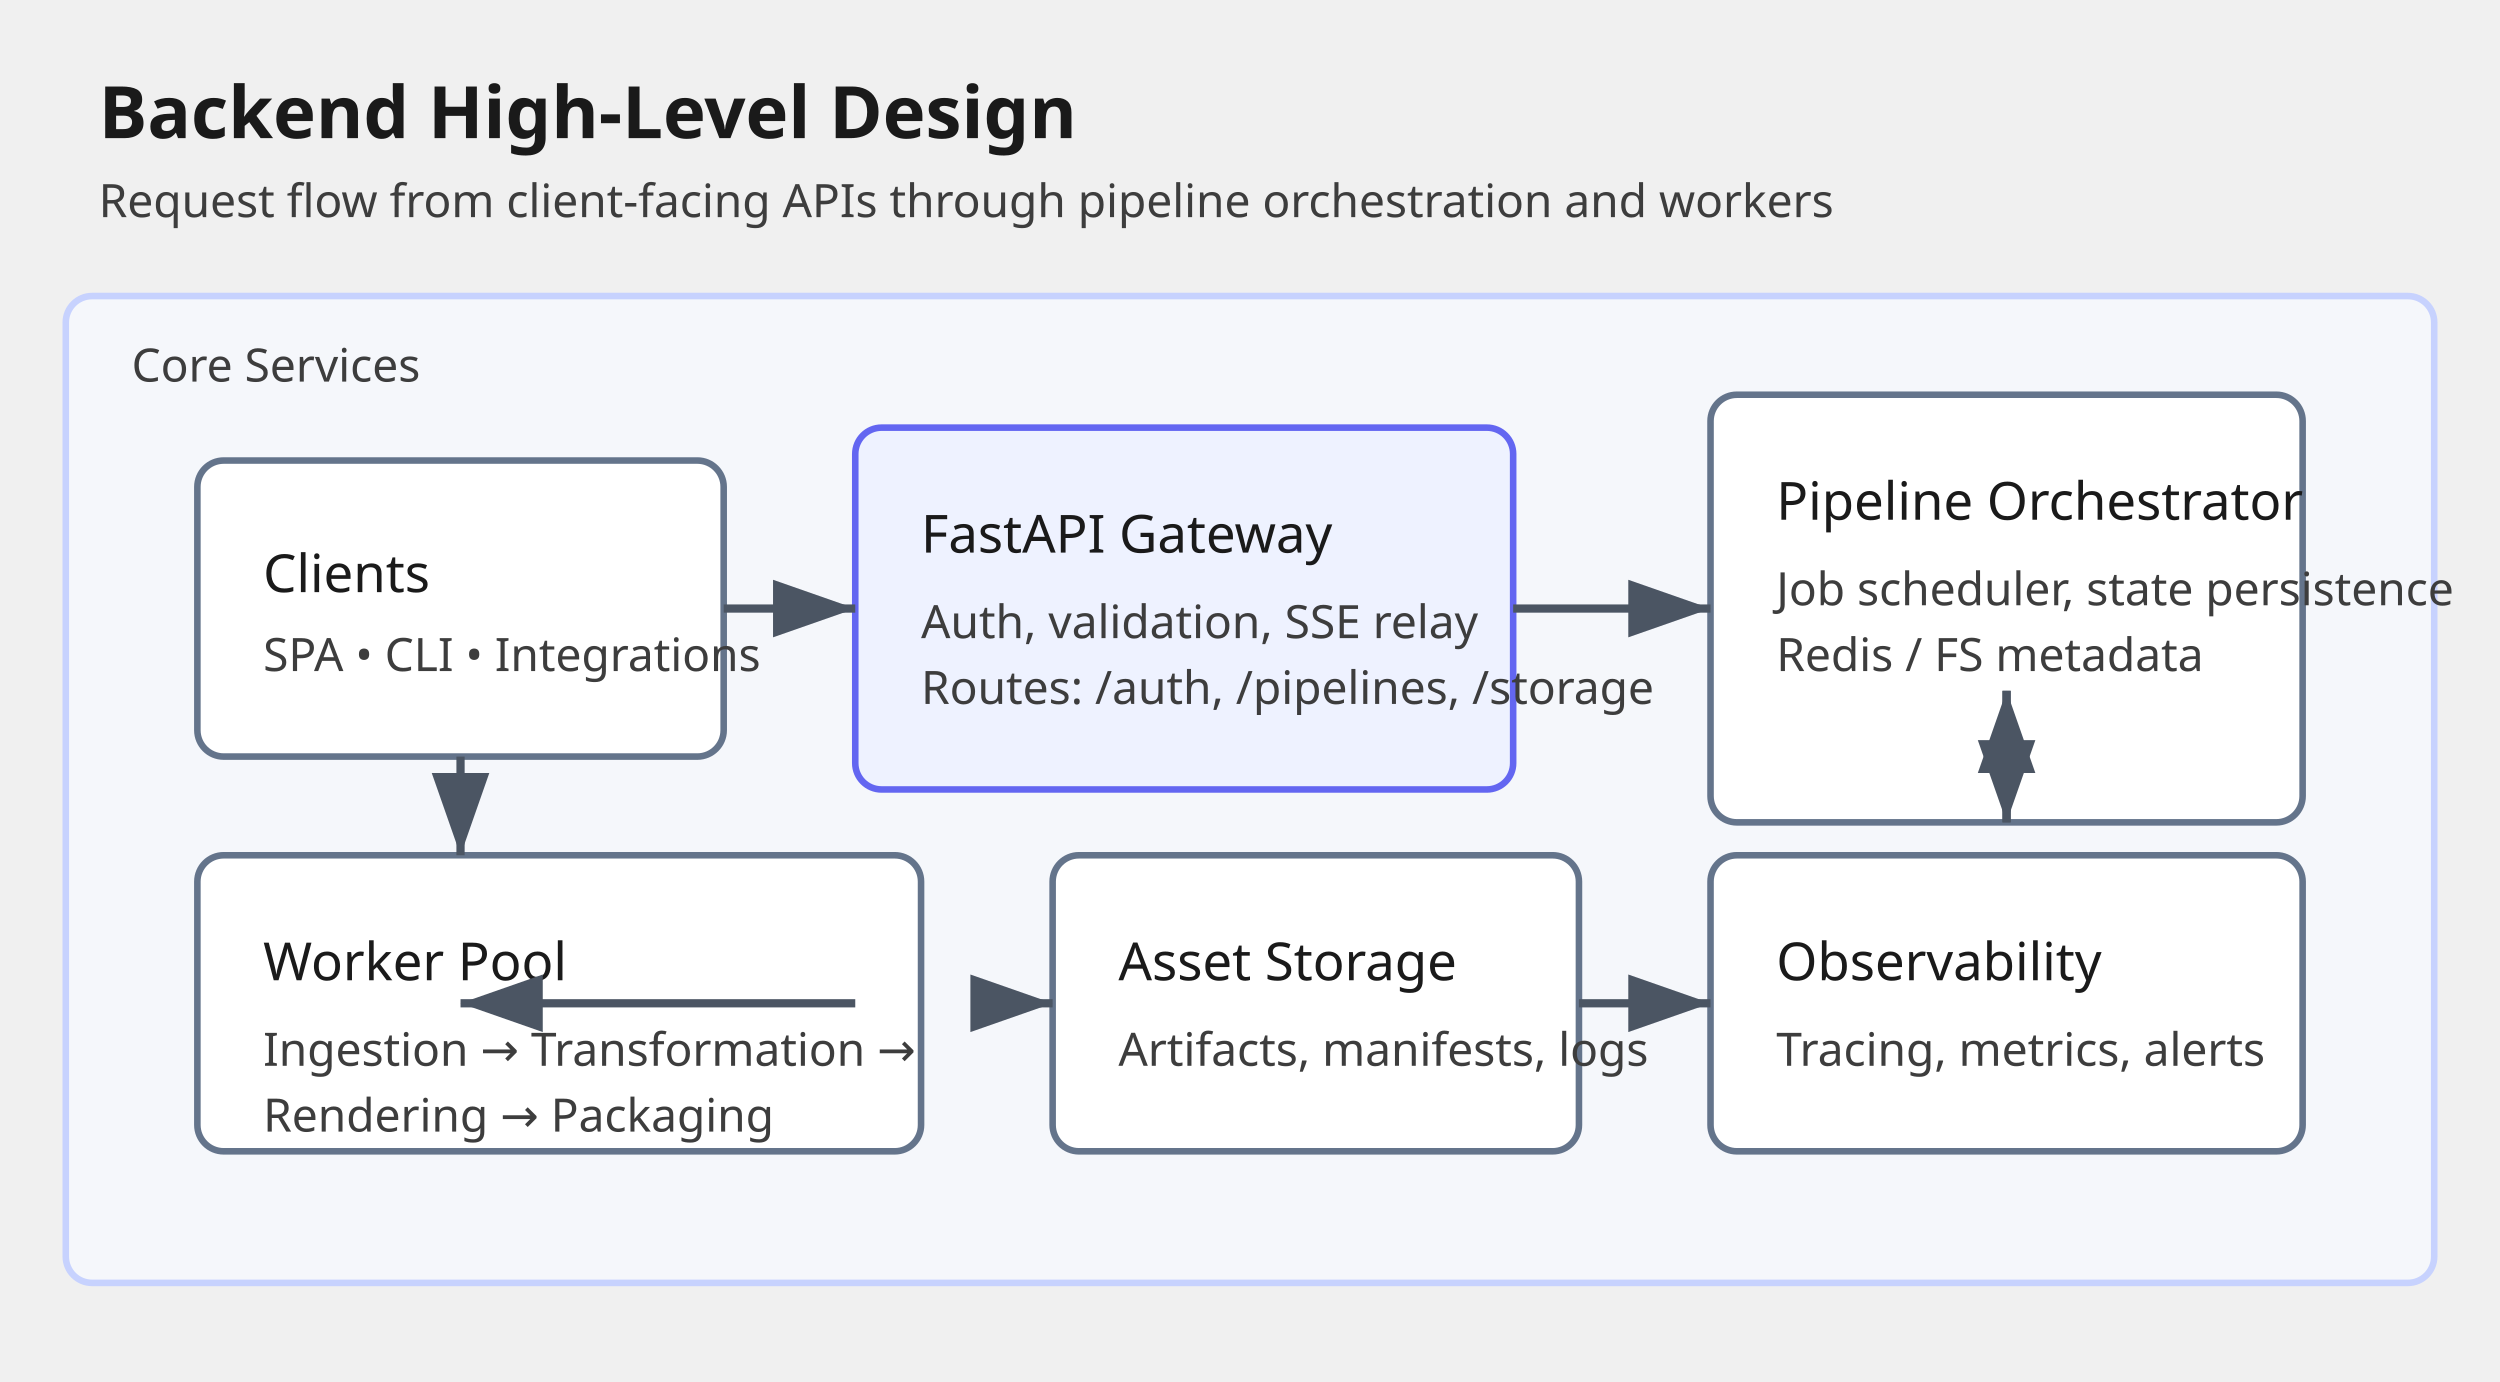
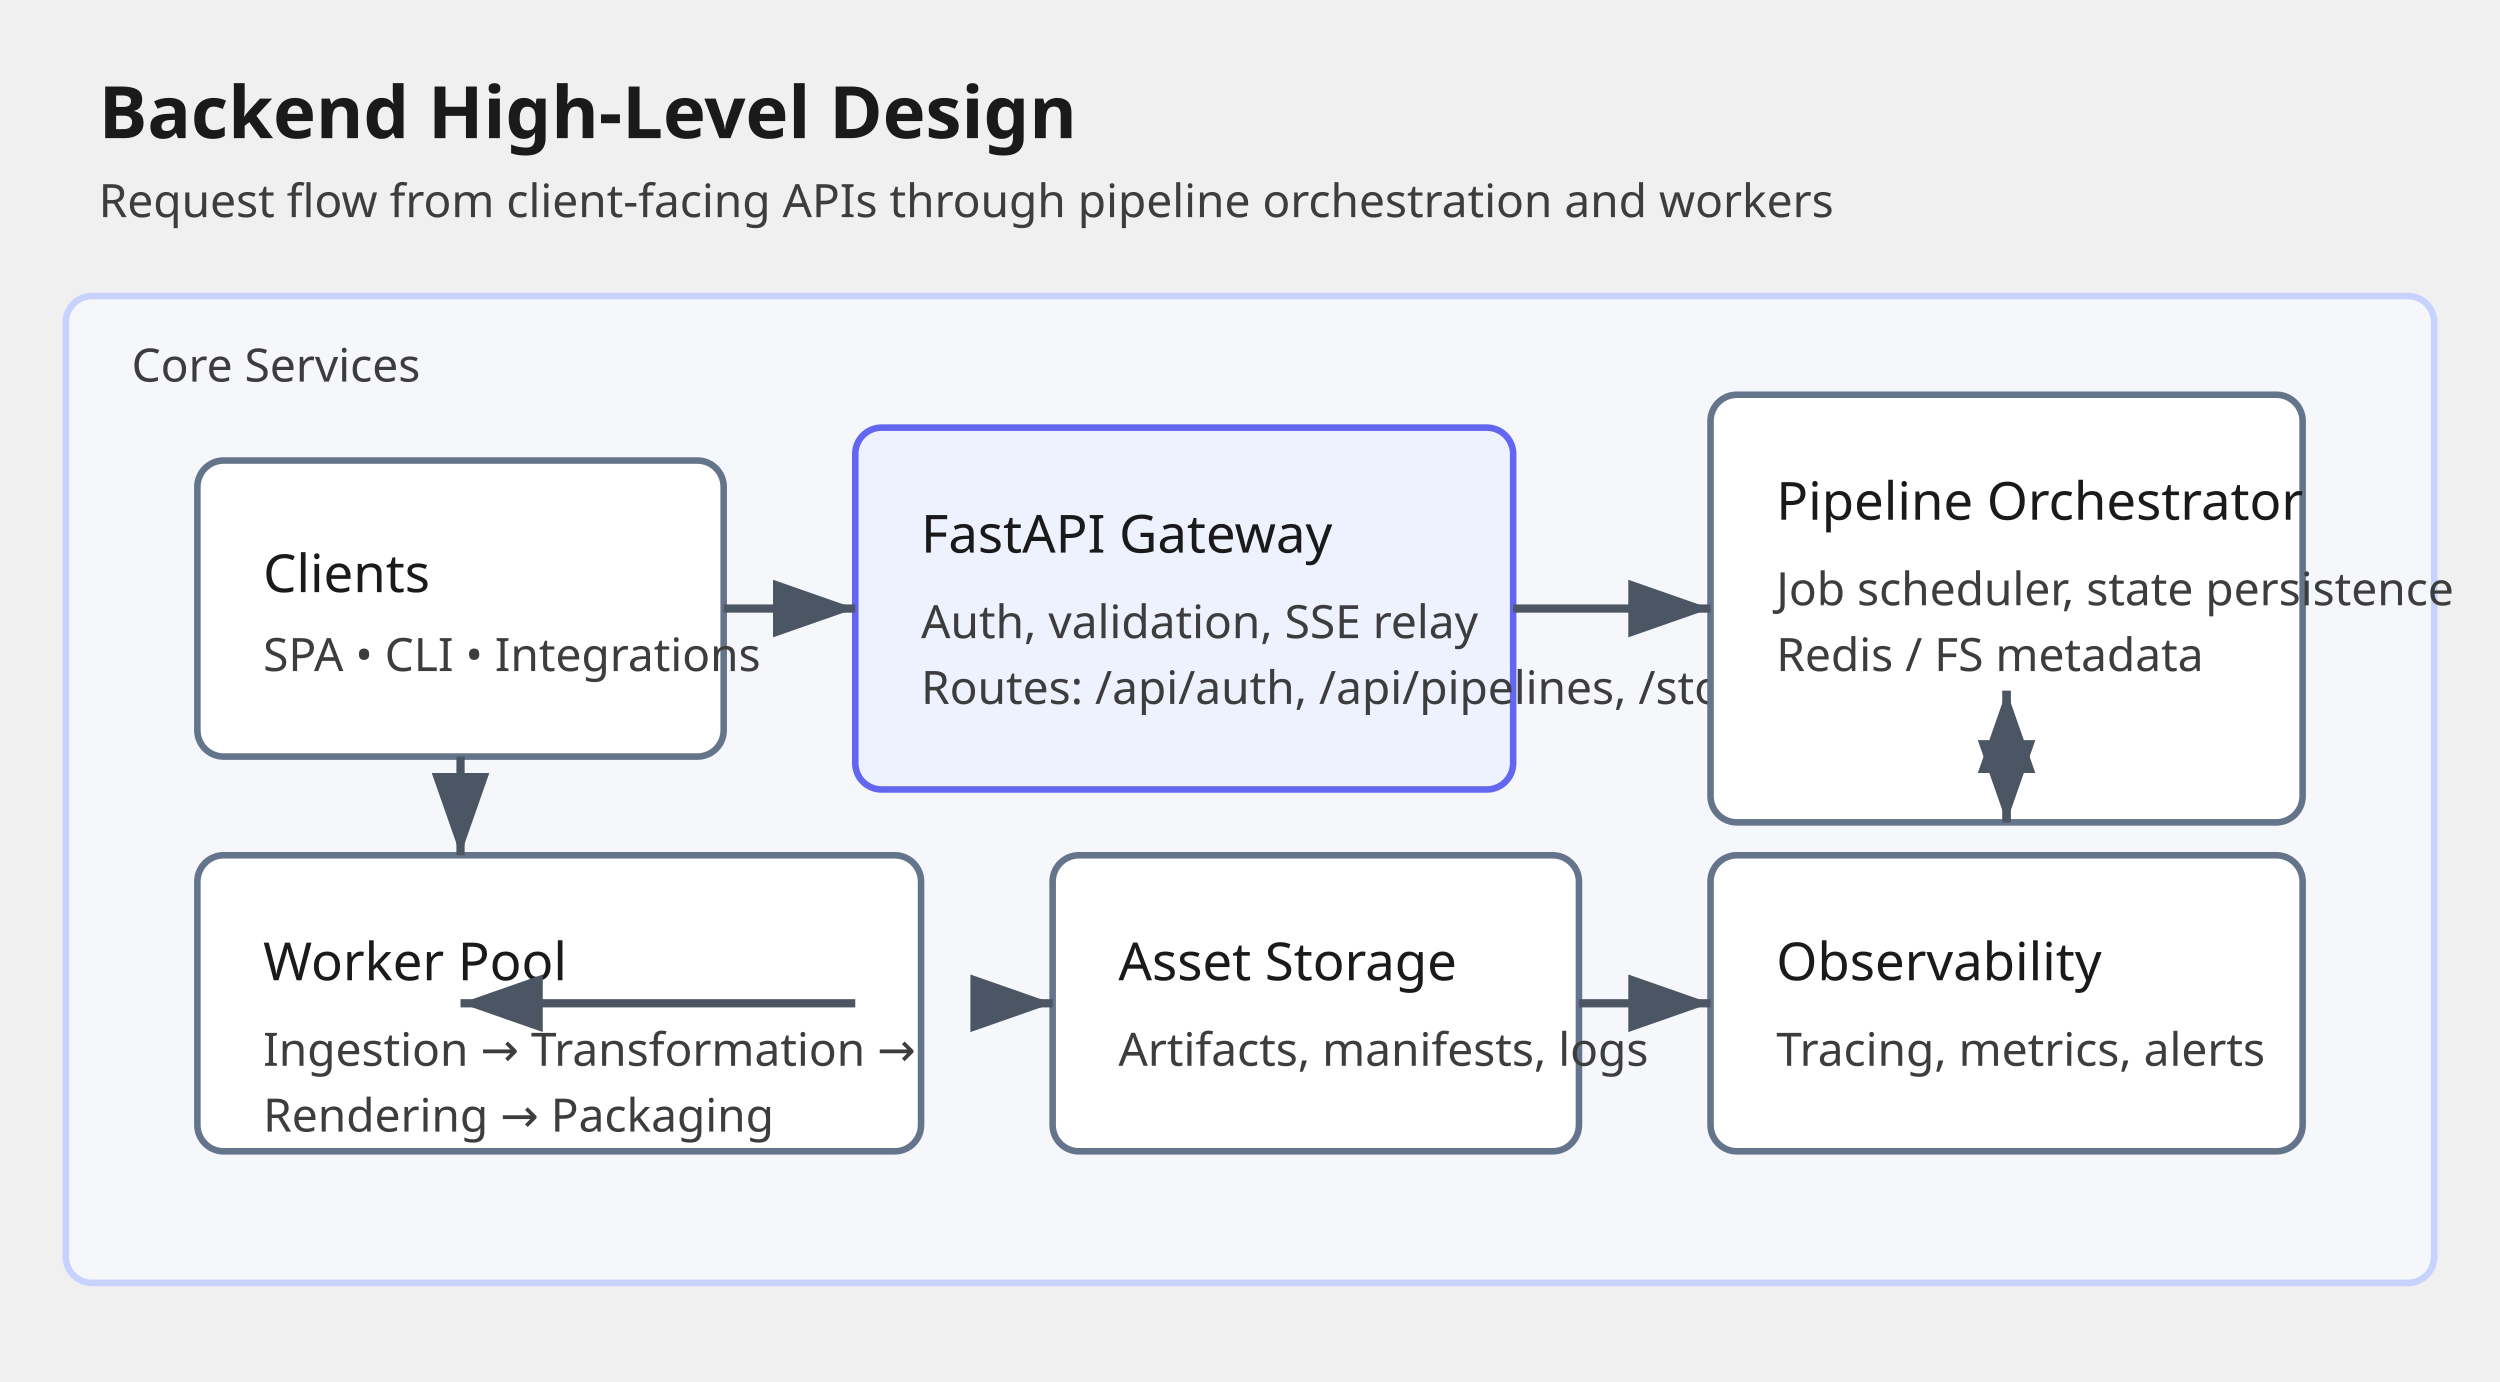
<svg xmlns="http://www.w3.org/2000/svg" width="760" height="420" viewBox="0 0 760 420">
  <style>
    text { font-family: 'Segoe UI', Tahoma, sans-serif; fill: #1a1a1a; font-size: 16px; }
    .title { font-size: 22px; font-weight: 600; }
    .subtitle { font-size: 14px; fill: #3d3d3d; }
    rect { rx: 8; ry: 8; }
    .layer { fill: #f5f7fb; stroke: #c7d2fe; stroke-width: 2; }
    .component { fill: #ffffff; stroke: #64748b; stroke-width: 2; }
    .accent { fill: #eef2ff; stroke: #6366f1; stroke-width: 2; }
    .arrow { stroke: #4b5563; stroke-width: 2.5; marker-end: url(#arrowhead); }
  </style>
  <defs>
    <marker id="arrowhead" markerWidth="10" markerHeight="7" refX="10" refY="3.5" orient="auto">
      <polygon points="0 0, 10 3.5, 0 7" fill="#4b5563" />
    </marker>
  </defs>
  <text class="title" x="30" y="42">Backend High-Level Design</text>
  <text class="subtitle" x="30" y="66">Request flow from client-facing APIs through pipeline orchestration and workers</text>
  <rect class="layer" x="20" y="90" width="720" height="300" />
  <text class="subtitle" x="40" y="116">Core Services</text>
  <rect class="component" x="60" y="140" width="160" height="90" />
  <text x="80" y="180">Clients</text>
  <text class="subtitle" x="80" y="204">SPA • CLI • Integrations</text>
  <rect class="accent" x="260" y="130" width="200" height="110" />
  <text x="280" y="168">FastAPI Gateway</text>
  <text class="subtitle" x="280" y="194">Auth, validation, SSE relay</text>
-   <text class="subtitle" x="280" y="214">Routes: /auth, /pipelines, /storage</text>
+   <text class="subtitle" x="280" y="214">Routes: /api/auth, /api/pipelines, /storage</text>
  <rect class="component" x="520" y="120" width="180" height="130" />
  <text x="540" y="158">Pipeline Orchestrator</text>
  <text class="subtitle" x="540" y="184">Job scheduler, state persistence</text>
  <text class="subtitle" x="540" y="204">Redis / FS metadata</text>
  <rect class="component" x="60" y="260" width="220" height="90" />
  <text x="80" y="298">Worker Pool</text>
  <text class="subtitle" x="80" y="324">Ingestion → Transformation →</text>
  <text class="subtitle" x="80" y="344">Rendering → Packaging</text>
  <rect class="component" x="320" y="260" width="160" height="90" />
  <text x="340" y="298">Asset Storage</text>
  <text class="subtitle" x="340" y="324">Artifacts, manifests, logs</text>
  <rect class="component" x="520" y="260" width="180" height="90" />
  <text x="540" y="298">Observability</text>
  <text class="subtitle" x="540" y="324">Tracing, metrics, alerts</text>
  <line class="arrow" x1="220" y1="185" x2="260" y2="185" />
  <line class="arrow" x1="460" y1="185" x2="520" y2="185" />
  <line class="arrow" x1="610" y1="250" x2="610" y2="210" />
  <line class="arrow" x1="300" y1="305" x2="320" y2="305" />
  <line class="arrow" x1="480" y1="305" x2="520" y2="305" />
  <line class="arrow" x1="610" y1="210" x2="610" y2="250" />
  <line class="arrow" x1="140" y1="230" x2="140" y2="260" />
  <line class="arrow" x1="260" y1="305" x2="140" y2="305" />
</svg>
